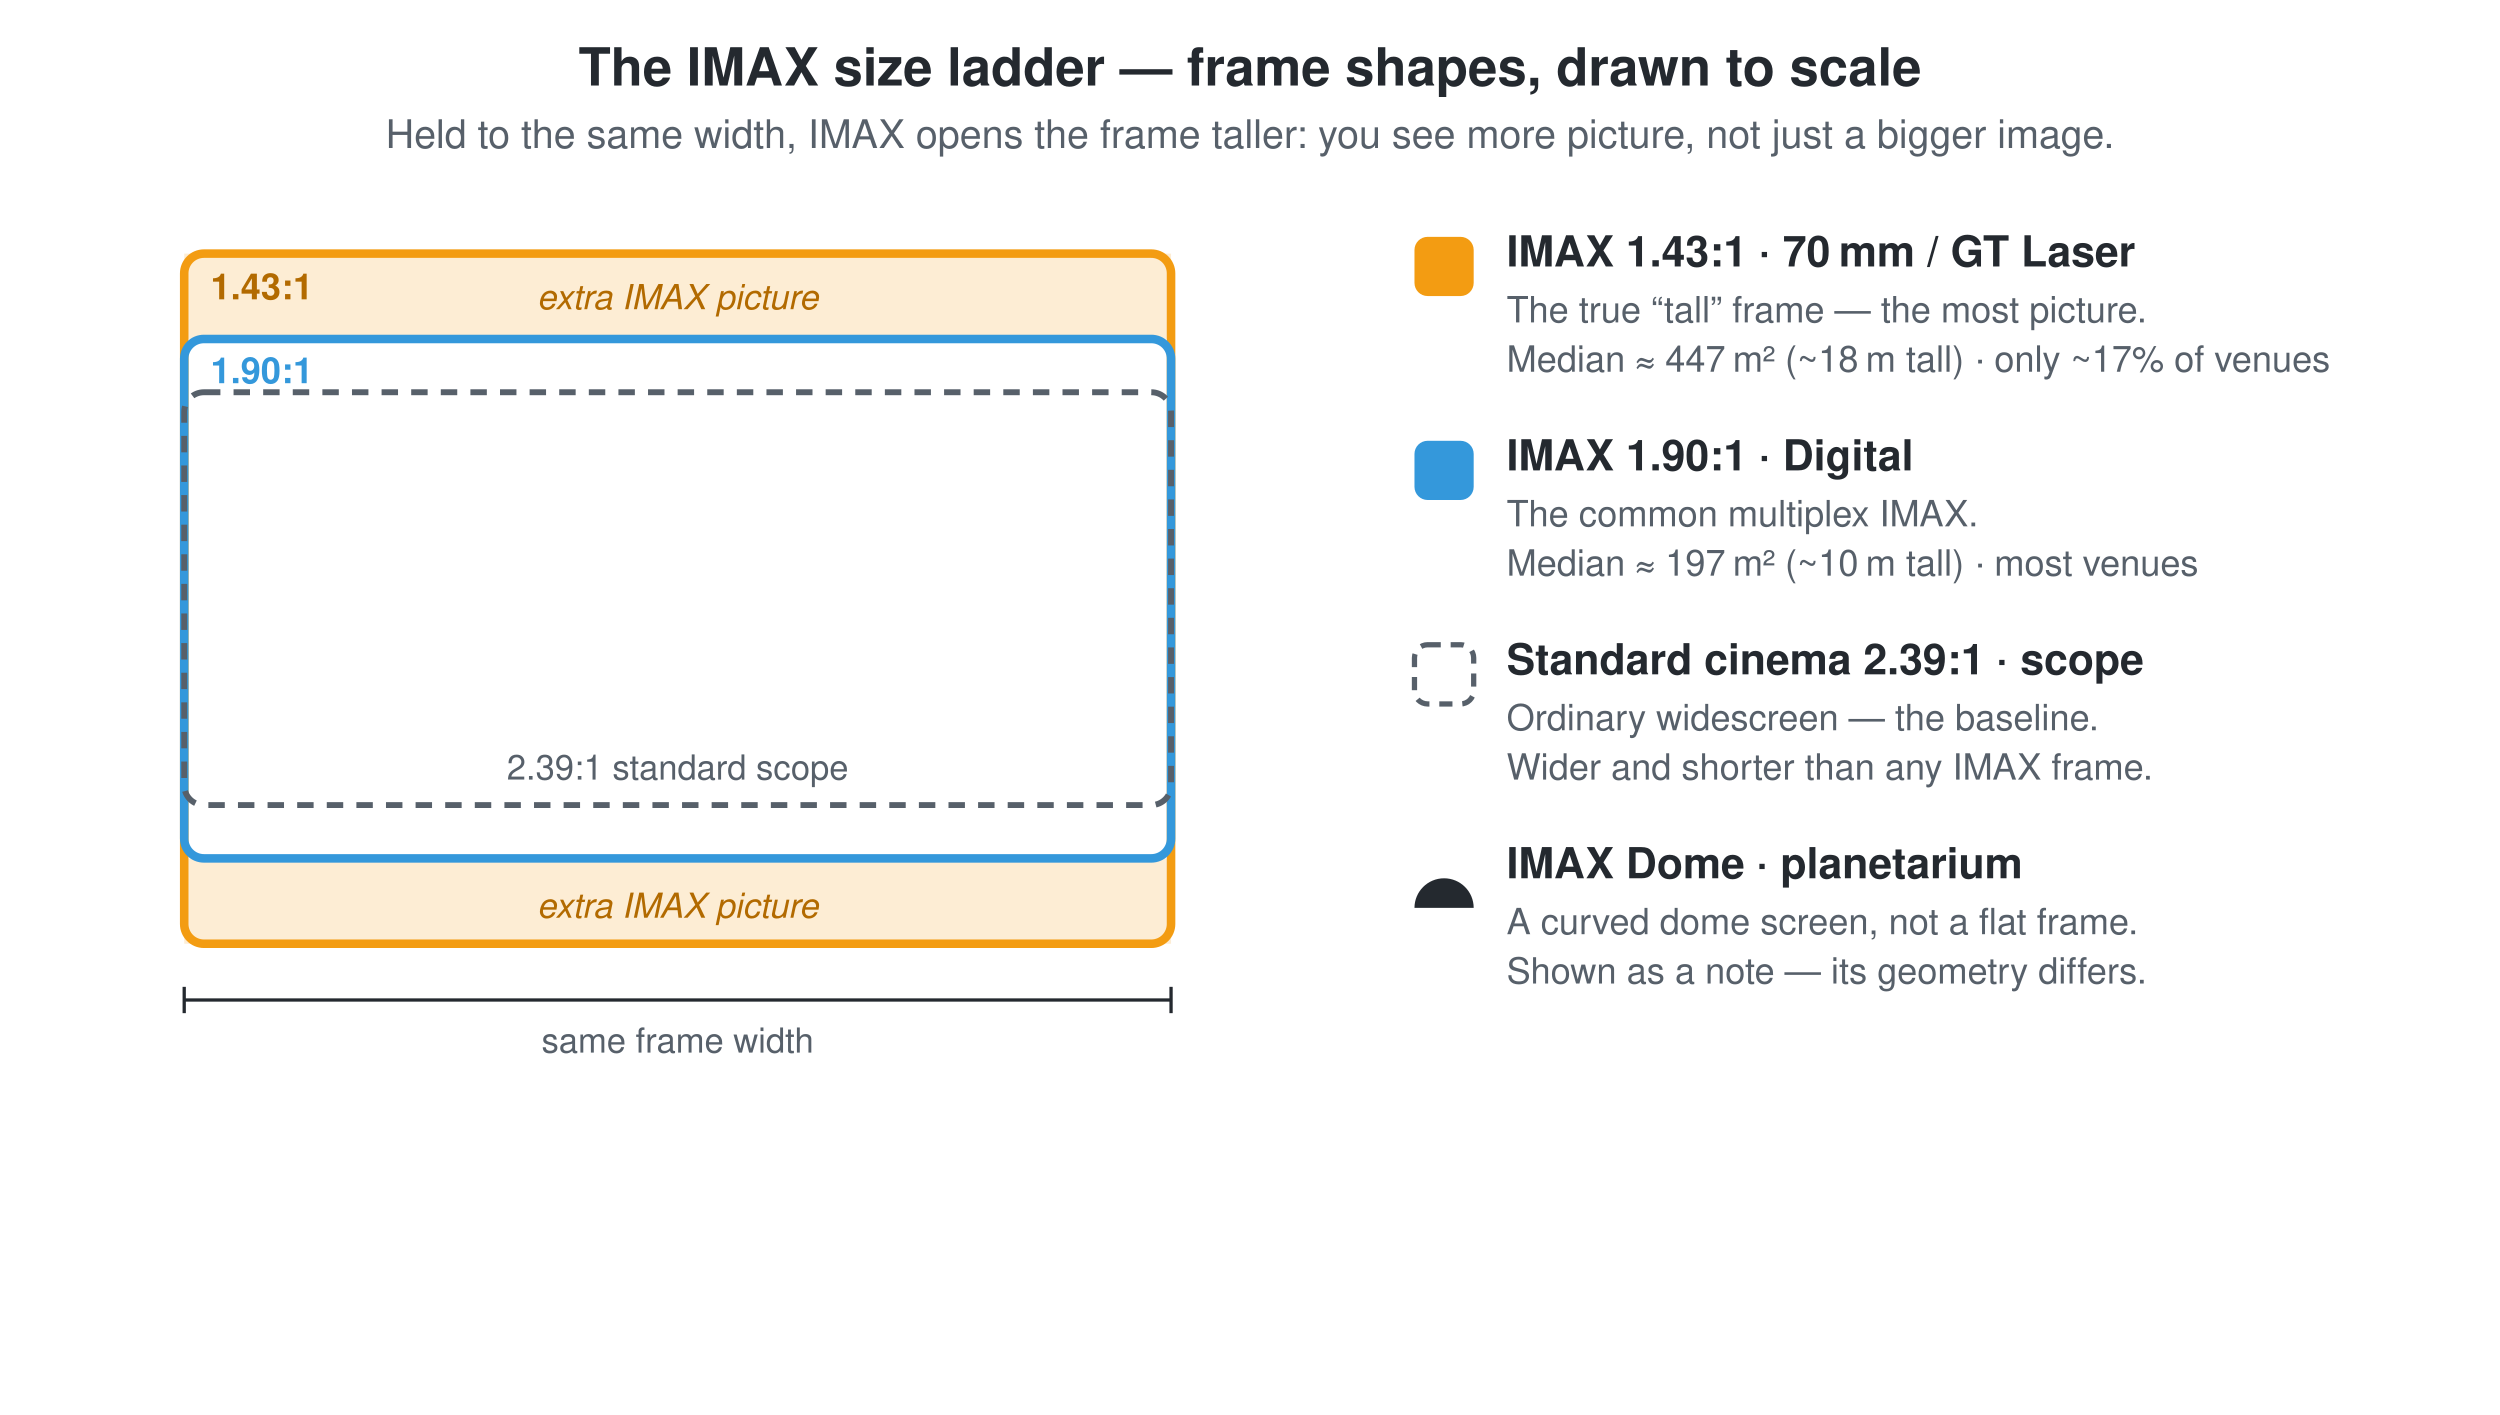
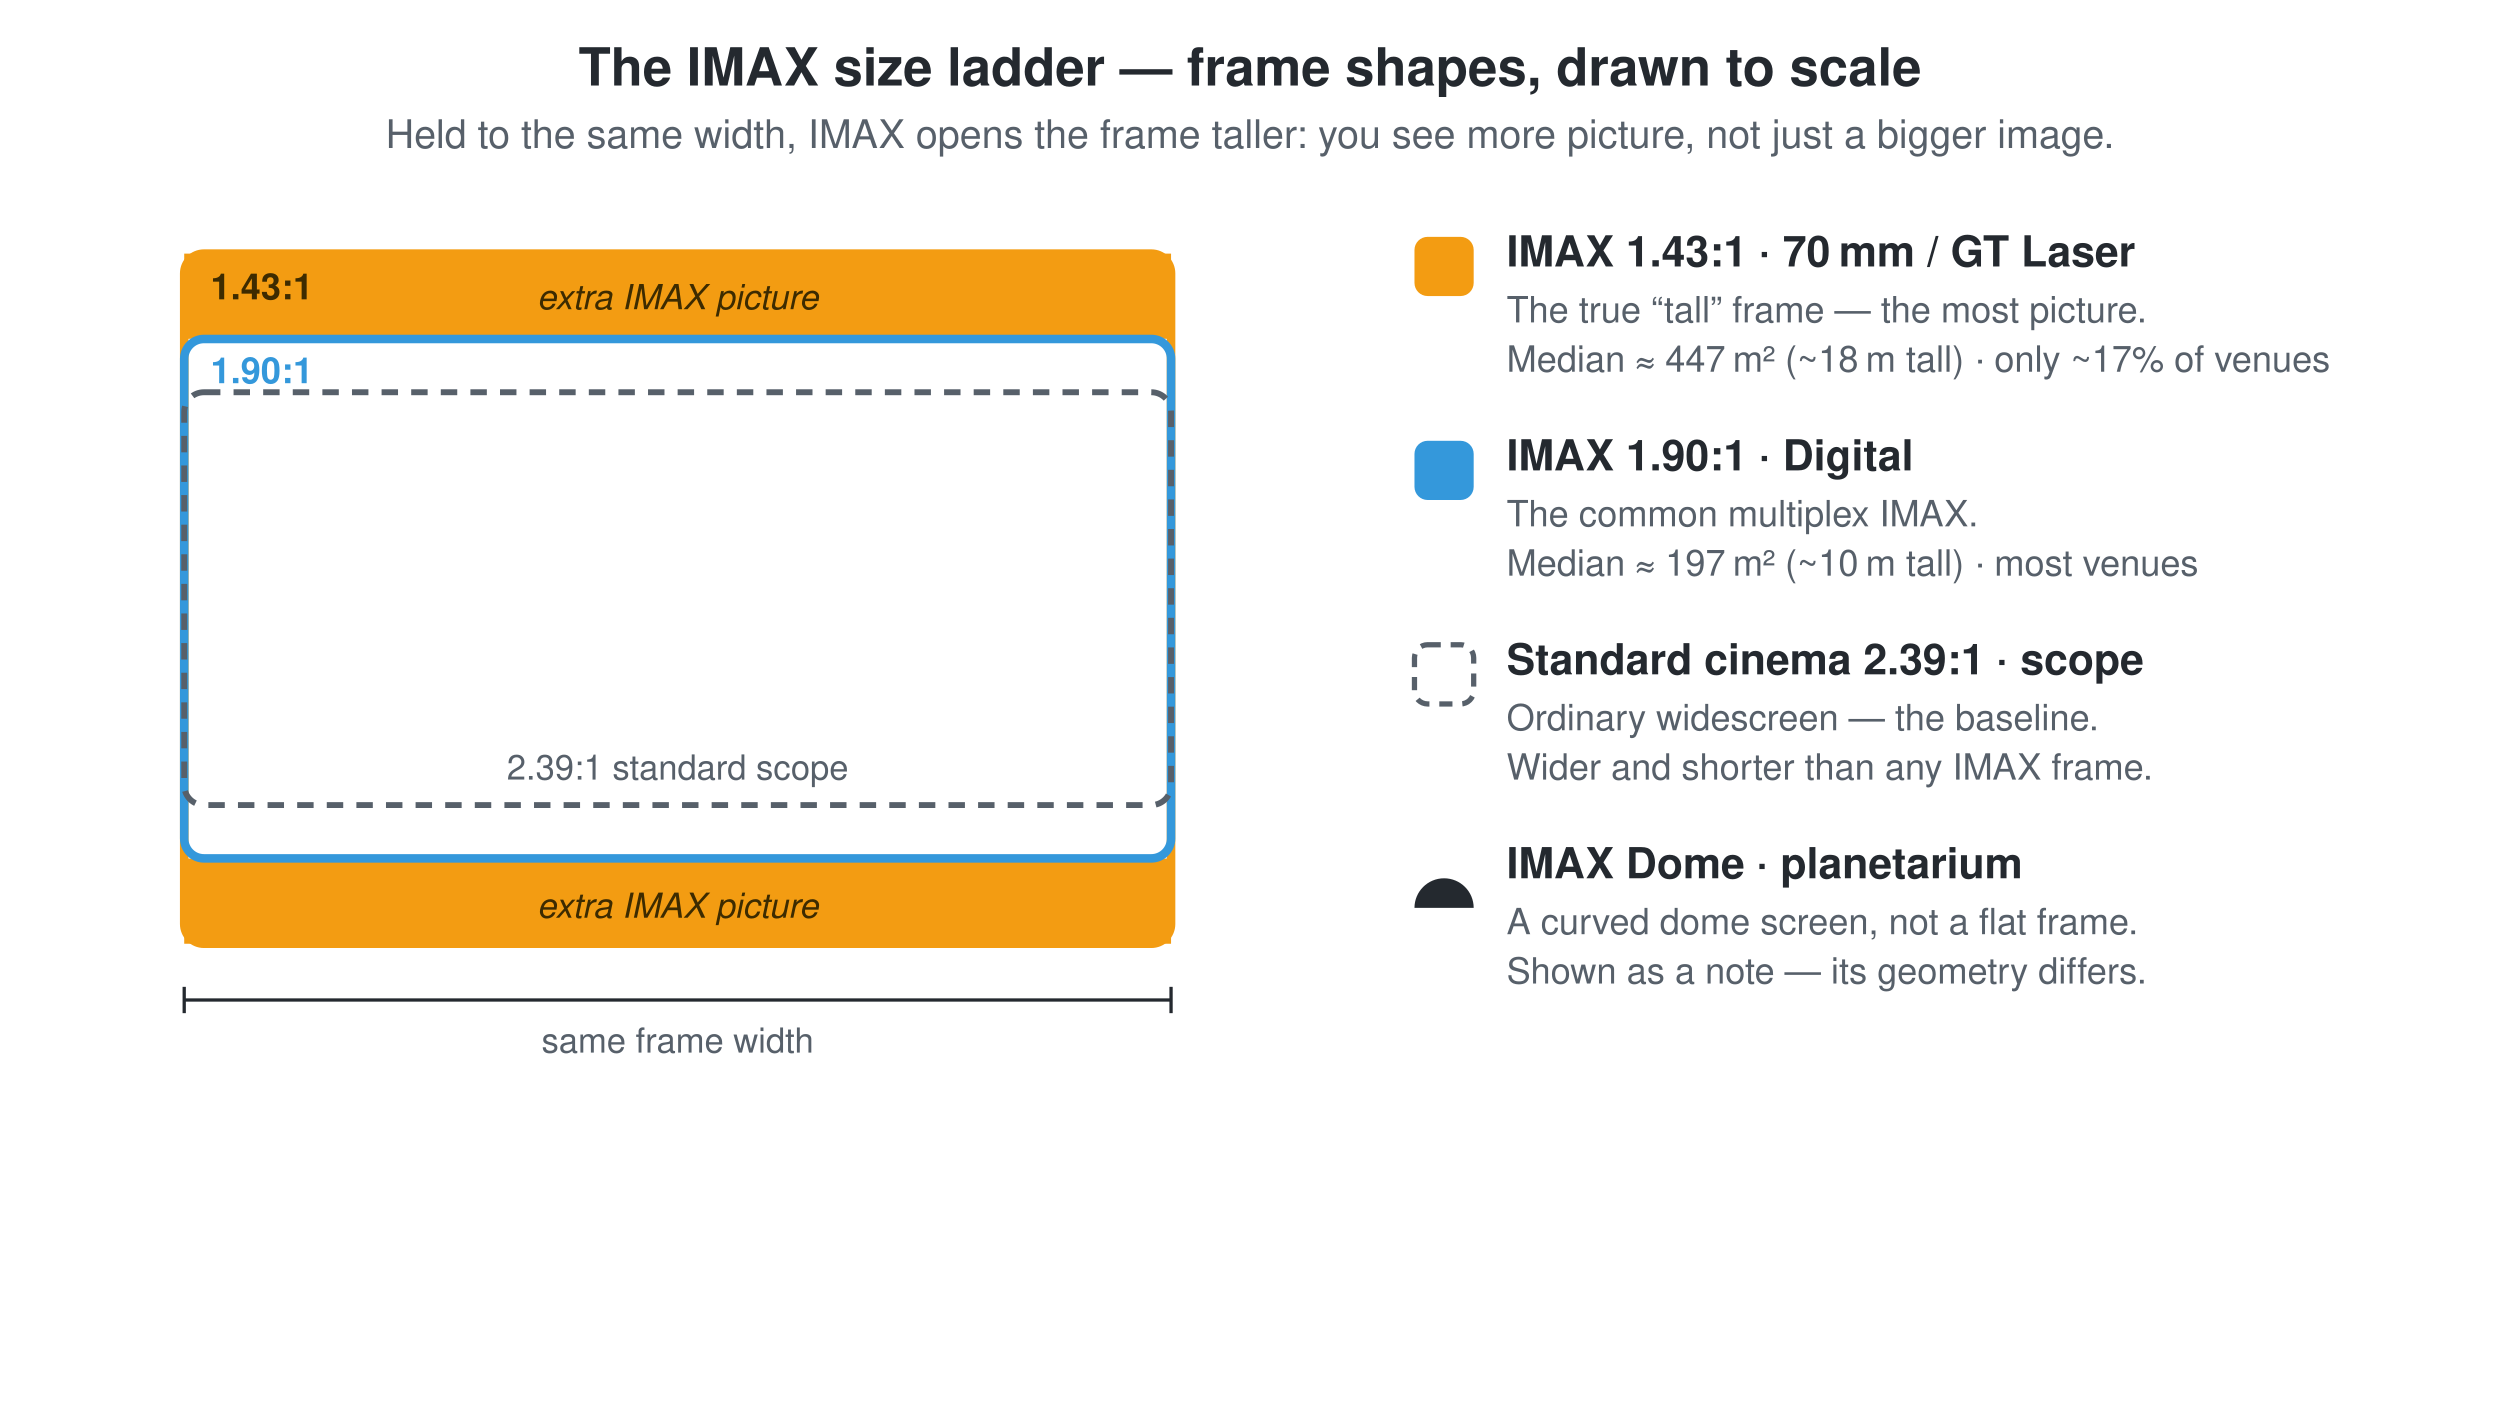
<svg xmlns="http://www.w3.org/2000/svg" viewBox="0 0 760 430" width="100%" font-family="-apple-system,BlinkMacSystemFont,'Segoe UI',Helvetica,Arial,sans-serif" role="img" aria-label="The IMAX size ladder: format frame shapes drawn to scale">
  <style>
  /* Default = light-readable (dark ink on light). Works even where
     prefers-color-scheme is not evaluated. Dark mode overrides below. */
  .ink  { fill: #24292f; }
  .sub  { fill: #57606a; }
  .inkw { stroke: #24292f; }
  .std  { stroke: #57606a; }
  .amberF { fill: #f39c12; } .amberS { stroke: #f39c12; }
  .blueF  { fill: #3498db; } .blueS  { stroke: #3498db; }
-   .amberT { fill: #b26a00; }      /* readable amber on white / pale-amber */
+   .amberT { fill: #3d2b00; }      /* dark tone: readable on solid amber in light AND dark mode */
  @media (prefers-color-scheme: dark) {
    .ink  { fill: #e6edf3; }
    .sub  { fill: #adbac7; }
    .inkw { stroke: #8b949e; }
    .std  { stroke: #8b949e; }
    .amberF { fill: #ffb733; } .amberS { stroke: #ffb733; }
    .blueF  { fill: #4aa8ec; } .blueS  { stroke: #4aa8ec; }
-     .amberT { fill: #ffb733; }
  }
  @media (prefers-reduced-motion: reduce) {
    * { animation: none !important; }
    .anim-init { opacity: 1 !important; transform: none !important; }
  }
  @keyframes fIn { from { opacity: 0; transform: scale(.90); } to { opacity: 1; transform: scale(1); } }
  .frame { transform-box: fill-box; transform-origin: center;
           animation: fIn .7s cubic-bezier(.2,.8,.2,1) both; }
  @keyframes rIn { from { opacity: 0; } to { opacity: 1; } }
  .row { animation: rIn .6s ease both; }
</style>
  <text x="380" y="26" text-anchor="middle" class="ink" font-size="16" font-weight="600">The IMAX size ladder — frame shapes, drawn to scale</text>
  <text x="380" y="45" text-anchor="middle" class="sub" font-size="12">Held to the same width, IMAX opens the frame taller: you see more picture, not just a bigger image.</text>
  <g transform="translate(56,70)">
-     <rect class="amberF frame anim-init" style="animation-delay:.10s" x="0" y="7.1" width="300" height="25.9" opacity="0.18" />
-     <rect class="amberF frame anim-init" style="animation-delay:.10s" x="0" y="191.0" width="300" height="25.9" opacity="0.18" />
+     <rect class="amberF frame anim-init" style="animation-delay:.10s" x="0" y="7.1" width="300" height="25.9" />
+     <rect class="amberF frame anim-init" style="animation-delay:.10s" x="0" y="191.0" width="300" height="25.9" />
    <text x="150" y="24" text-anchor="middle" class="amberT" font-size="10.5" font-style="italic">extra IMAX picture</text>
    <text x="150" y="209" text-anchor="middle" class="amberT" font-size="10.5" font-style="italic">extra IMAX picture</text>
    <rect class="amberS frame anim-init" style="animation-delay:.00s" x="0" y="7.1" width="300" height="209.8" rx="6" fill="none" stroke-width="2.6" />
    <rect class="blueS  frame anim-init" style="animation-delay:.14s" x="0" y="33.05" width="300" height="157.9" rx="6" fill="none" stroke-width="2.6" />
    <rect class="std    frame anim-init" style="animation-delay:.28s" x="0" y="49.24" width="300" height="125.5" rx="6" fill="none" stroke-width="1.8" stroke-dasharray="5 4" />
    <text x="8" y="21" class="amberT" font-size="11" font-weight="700">1.43:1</text>
    <text x="8" y="46.5" class="blueF" font-size="11" font-weight="600">1.90:1</text>
    <text x="150" y="167" text-anchor="middle" class="sub" font-size="10.5">2.39:1 standard scope</text>
    <line x1="0" y1="234" x2="300" y2="234" class="inkw" stroke-width="1" />
    <line x1="0" y1="230" x2="0" y2="238" class="inkw" stroke-width="1" />
    <line x1="300" y1="230" x2="300" y2="238" class="inkw" stroke-width="1" />
    <text x="150" y="250" text-anchor="middle" class="sub" font-size="10.5">same frame width</text>
  </g>
  <g transform="translate(430,72)">
    <g class="row anim-init" style="animation-delay:.05s">
      <rect x="0" y="0" width="18" height="18" rx="4" class="amberF" />
      <text x="28" y="9" class="ink" font-size="13" font-weight="600">IMAX 1.43:1 · 70 mm / GT Laser</text>
      <text x="28" y="26" class="sub" font-size="11">The true “tall” frame — the most picture.</text>
      <text x="28" y="41" class="sub" font-size="11">Median ≈ 447 m² (~18 m tall) · only ~17% of venues</text>
    </g>
    <g class="row anim-init" style="animation-delay:.18s" transform="translate(0,62)">
      <rect x="0" y="0" width="18" height="18" rx="4" class="blueF" />
      <text x="28" y="9" class="ink" font-size="13" font-weight="600">IMAX 1.90:1 · Digital</text>
      <text x="28" y="26" class="sub" font-size="11">The common multiplex IMAX.</text>
      <text x="28" y="41" class="sub" font-size="11">Median ≈ 197 m² (~10 m tall) · most venues</text>
    </g>
    <g class="row anim-init" style="animation-delay:.31s" transform="translate(0,124)">
      <rect x="0" y="0" width="18" height="18" rx="4" fill="none" class="std" stroke-width="1.6" stroke-dasharray="4 3" />
      <text x="28" y="9" class="ink" font-size="13" font-weight="600">Standard cinema 2.39:1 · scope</text>
      <text x="28" y="26" class="sub" font-size="11">Ordinary widescreen — the baseline.</text>
      <text x="28" y="41" class="sub" font-size="11">Wider and shorter than any IMAX frame.</text>
    </g>
    <g class="row anim-init" style="animation-delay:.44s" transform="translate(0,186)">
      <path d="M0 18 A9 9 0 0 1 18 18 Z" class="ink" />
      <text x="28" y="9" class="ink" font-size="13" font-weight="600">IMAX Dome · planetarium</text>
      <text x="28" y="26" class="sub" font-size="11">A curved dome screen, not a flat frame.</text>
      <text x="28" y="41" class="sub" font-size="11">Shown as a note — its geometry differs.</text>
    </g>
  </g>
</svg>
